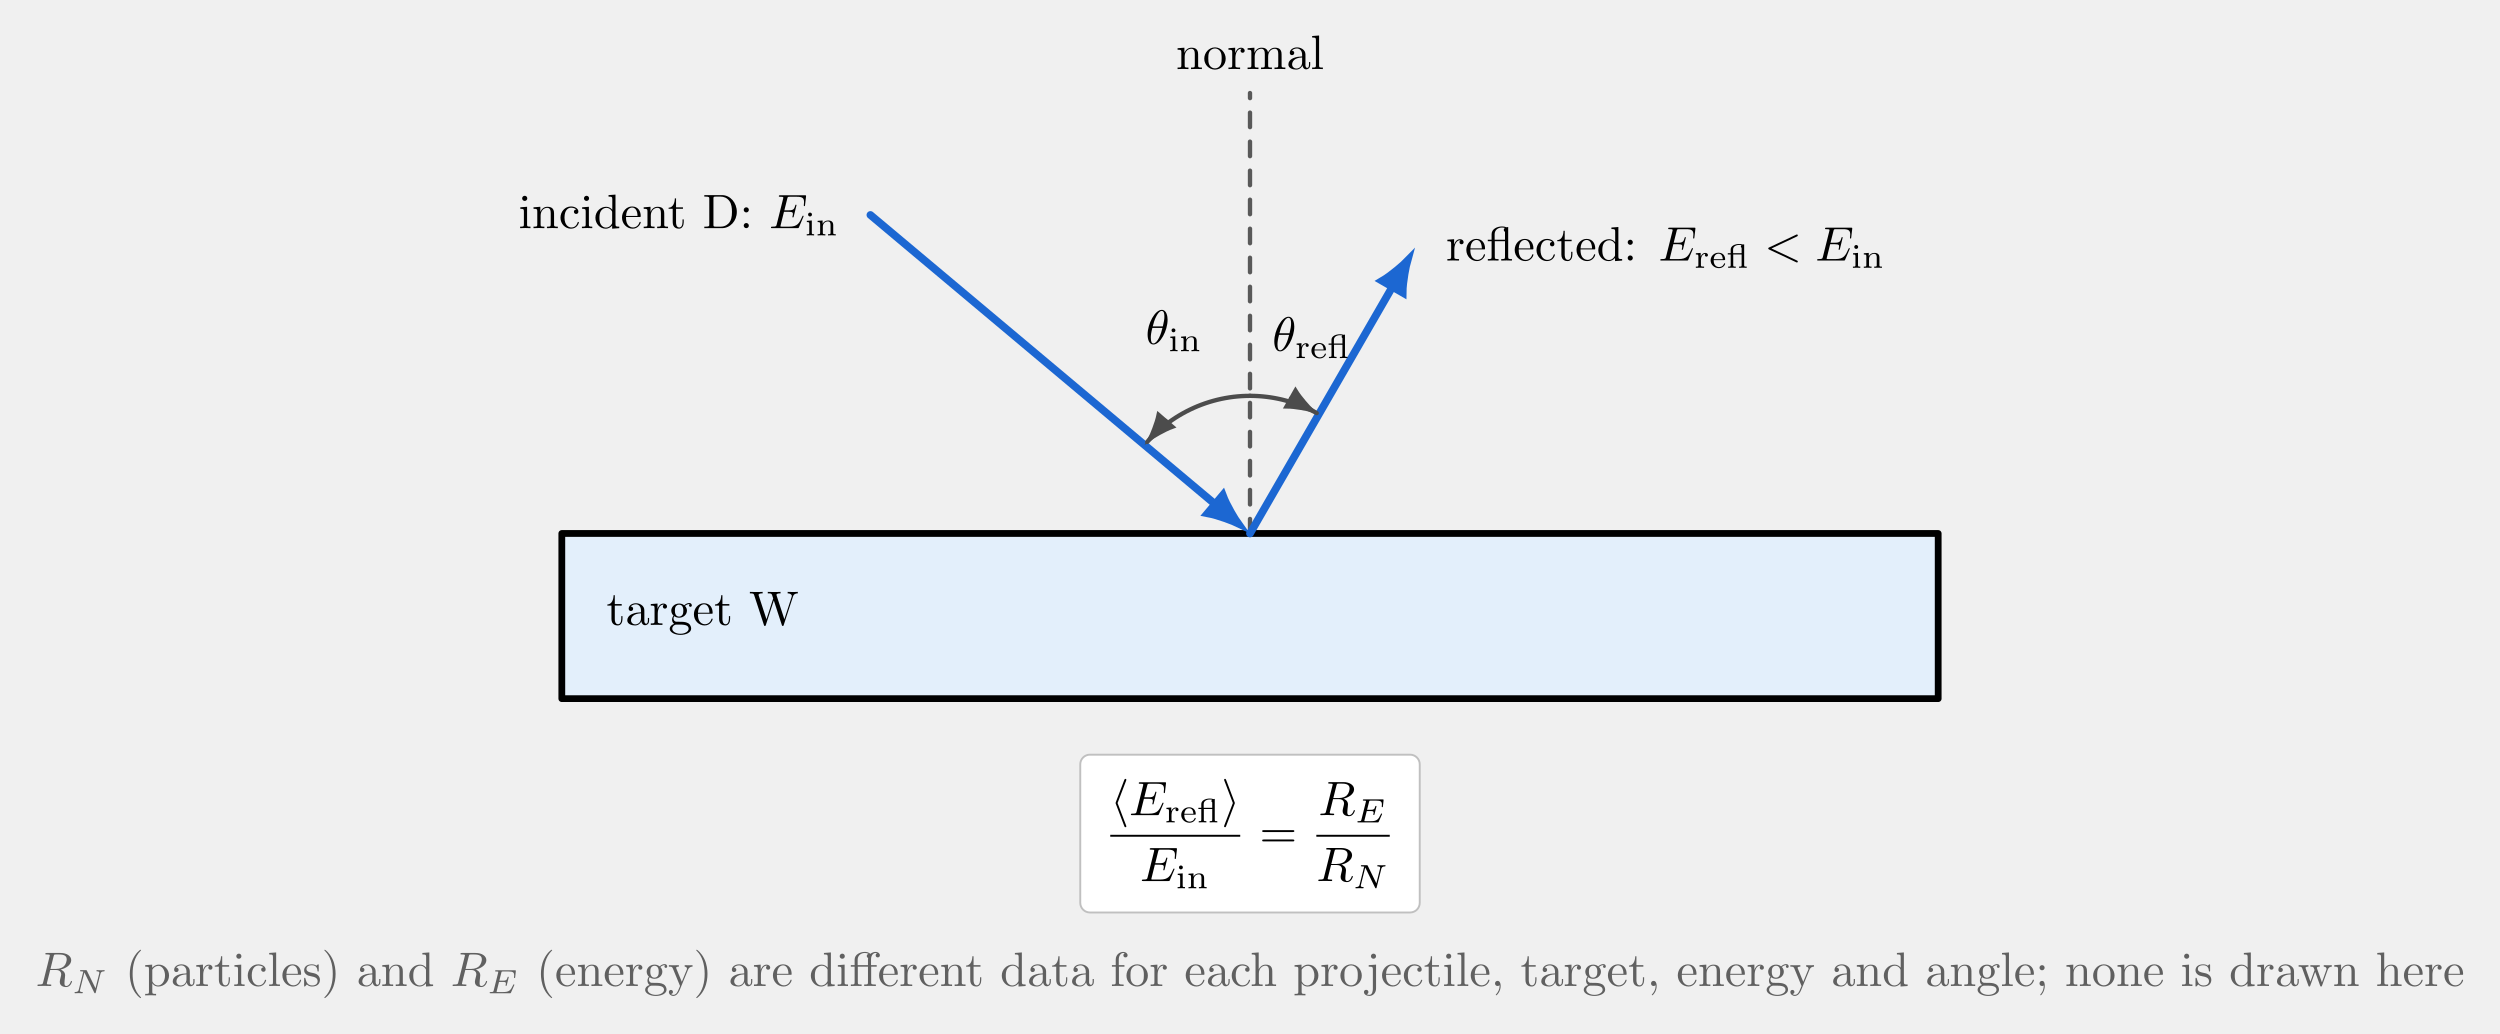
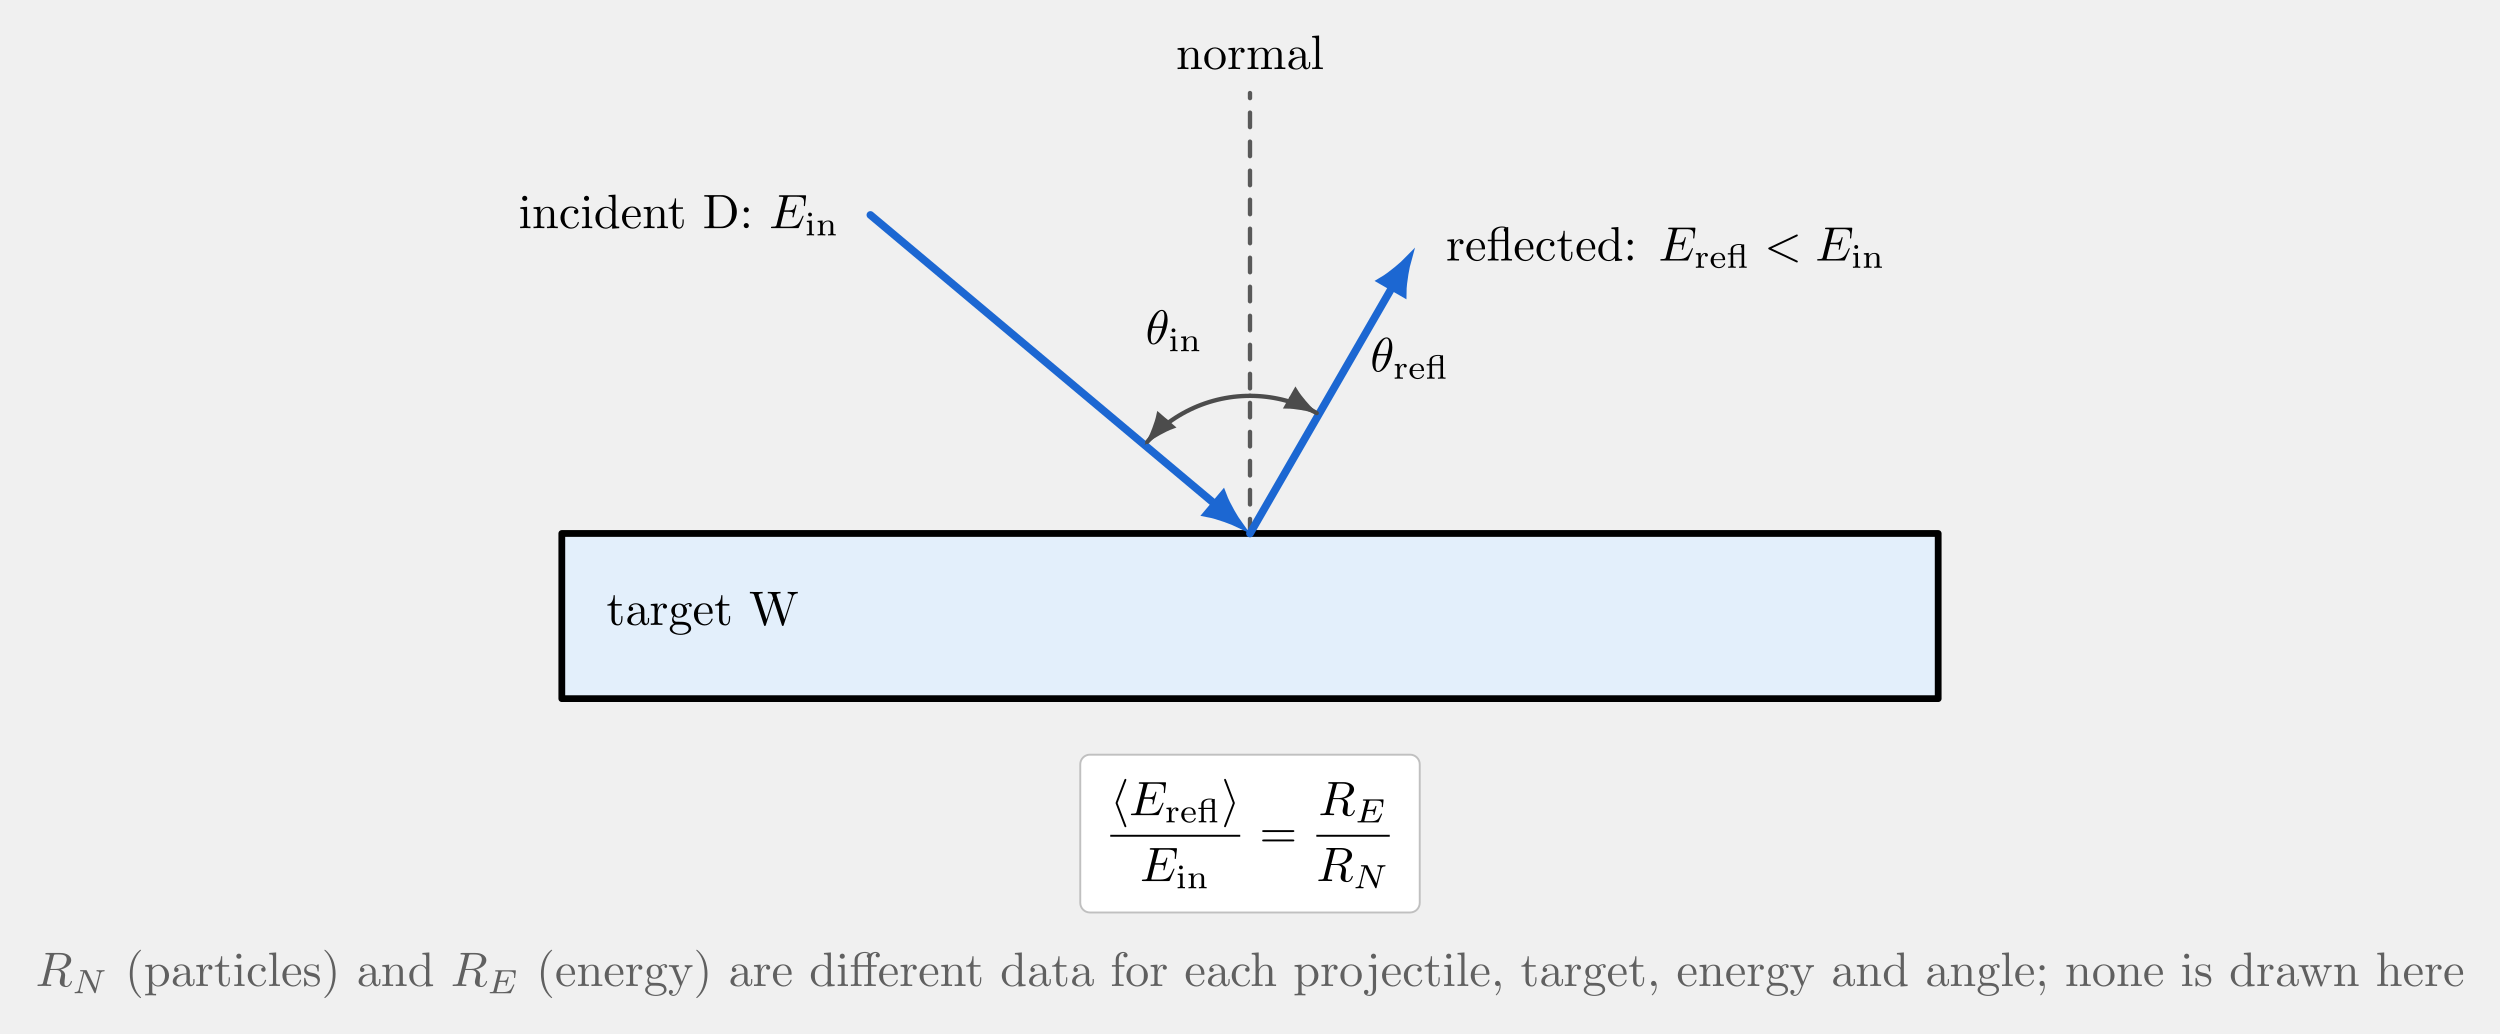
<svg xmlns="http://www.w3.org/2000/svg" xmlns:xlink="http://www.w3.org/1999/xlink" version="1.1" width="514.873pt" height="212.862pt" viewBox="-72 -72 514.873 212.862">
  <defs>
    <path id="g0" d="M.349-6.804V-6.496H.588C1.355-6.496 1.375-6.386 1.375-6.027V-.777C1.375-.418 1.355-.309 .588-.309H.349V0H3.995C5.669 0 7.044-1.474 7.044-3.347C7.044-5.24 5.699-6.804 3.995-6.804H.349ZM2.72-.309C2.252-.309 2.232-.379 2.232-.707V-6.097C2.232-6.426 2.252-6.496 2.72-6.496H3.716C4.334-6.496 5.021-6.276 5.529-5.569C5.958-4.981 6.047-4.125 6.047-3.347C6.047-2.242 5.858-1.644 5.499-1.156C5.3-.887 4.732-.309 3.726-.309H2.72Z" />
    <path id="g1" d="M1.096-.757C1.096-.309 .986-.309 .319-.309V0C.667-.01 1.176-.03 1.445-.03C1.704-.03 2.222-.01 2.56 0V-.309C1.893-.309 1.783-.309 1.783-.757V-2.59C1.783-3.626 2.491-4.184 3.128-4.184C3.756-4.184 3.866-3.646 3.866-3.078V-.757C3.866-.309 3.756-.309 3.088-.309V0C3.437-.01 3.945-.03 4.214-.03C4.473-.03 4.991-.01 5.33 0V-.309C4.812-.309 4.563-.309 4.553-.608V-2.511C4.553-3.367 4.553-3.676 4.244-4.035C4.105-4.204 3.776-4.403 3.198-4.403C2.361-4.403 1.923-3.806 1.753-3.427V-6.914L.319-6.804V-6.496C1.016-6.496 1.096-6.426 1.096-5.938V-.757Z" />
    <path id="g2" d="M1.096-3.427V-.757C1.096-.309 .986-.309 .319-.309V0C.667-.01 1.176-.03 1.445-.03C1.704-.03 2.222-.01 2.56 0V-.309C1.893-.309 1.783-.309 1.783-.757V-2.59C1.783-3.626 2.491-4.184 3.128-4.184C3.756-4.184 3.866-3.646 3.866-3.078V-.757C3.866-.309 3.756-.309 3.088-.309V0C3.437-.01 3.945-.03 4.214-.03C4.473-.03 4.991-.01 5.33 0V-.309C4.663-.309 4.553-.309 4.553-.757V-2.59C4.553-3.626 5.26-4.184 5.898-4.184C6.526-4.184 6.635-3.646 6.635-3.078V-.757C6.635-.309 6.526-.309 5.858-.309V0C6.207-.01 6.715-.03 6.984-.03C7.243-.03 7.761-.01 8.1 0V-.309C7.582-.309 7.333-.309 7.323-.608V-2.511C7.323-3.367 7.323-3.676 7.014-4.035C6.874-4.204 6.545-4.403 5.968-4.403C5.131-4.403 4.692-3.806 4.523-3.427C4.384-4.294 3.646-4.403 3.198-4.403C2.471-4.403 2.002-3.975 1.724-3.357V-4.403L.319-4.294V-3.985C1.016-3.985 1.096-3.915 1.096-3.427Z" />
    <path id="g3" d="M1.096-3.427V-.757C1.096-.309 .986-.309 .319-.309V0C.667-.01 1.176-.03 1.445-.03C1.704-.03 2.222-.01 2.56 0V-.309C1.893-.309 1.783-.309 1.783-.757V-2.59C1.783-3.626 2.491-4.184 3.128-4.184C3.756-4.184 3.866-3.646 3.866-3.078V-.757C3.866-.309 3.756-.309 3.088-.309V0C3.437-.01 3.945-.03 4.214-.03C4.473-.03 4.991-.01 5.33 0V-.309C4.812-.309 4.563-.309 4.553-.608V-2.511C4.553-3.367 4.553-3.676 4.244-4.035C4.105-4.204 3.776-4.403 3.198-4.403C2.471-4.403 2.002-3.975 1.724-3.357V-4.403L.319-4.294V-3.985C1.016-3.985 1.096-3.915 1.096-3.427Z" />
    <path id="g4" d="M1.116-2.511C1.176-3.995 2.012-4.244 2.351-4.244C3.377-4.244 3.477-2.899 3.477-2.511H1.116ZM1.106-2.301H3.885C4.105-2.301 4.134-2.301 4.134-2.511C4.134-3.497 3.597-4.463 2.351-4.463C1.196-4.463 .279-3.437 .279-2.192C.279-.857 1.325 .11 2.471 .11C3.686 .11 4.134-.996 4.134-1.186C4.134-1.285 4.055-1.305 4.005-1.305C3.915-1.305 3.895-1.245 3.875-1.166C3.527-.139 2.63-.139 2.531-.139C2.032-.139 1.634-.438 1.405-.807C1.106-1.285 1.106-1.943 1.106-2.301Z" />
    <path id="g5" d="M1.166-2.172C1.166-3.796 1.983-4.214 2.511-4.214C2.6-4.214 3.228-4.204 3.577-3.846C3.168-3.816 3.108-3.517 3.108-3.387C3.108-3.128 3.288-2.929 3.567-2.929C3.826-2.929 4.025-3.098 4.025-3.397C4.025-4.075 3.268-4.463 2.501-4.463C1.255-4.463 .339-3.387 .339-2.152C.339-.877 1.325 .11 2.481 .11C3.816 .11 4.134-1.086 4.134-1.186S4.035-1.285 4.005-1.285C3.915-1.285 3.895-1.245 3.875-1.186C3.587-.259 2.939-.139 2.57-.139C2.042-.139 1.166-.568 1.166-2.172Z" />
    <path id="g6" d="M1.388-1.59C1.388-2.176 1.66-2.88 2.322-2.88C2.26-2.831 2.204-2.741 2.204-2.629C2.204-2.399 2.385-2.308 2.518-2.308C2.685-2.308 2.838-2.42 2.838-2.629C2.838-2.866 2.615-3.075 2.287-3.075C1.939-3.075 1.555-2.859 1.346-2.329H1.339V-3.075L.342-2.999V-2.748C.809-2.748 .865-2.699 .865-2.357V-.551C.865-.251 .795-.251 .342-.251V0C.377 0 .851-.028 1.137-.028C1.437-.028 1.743-.014 2.043 0V-.251H1.904C1.388-.251 1.388-.328 1.388-.565V-1.59Z" />
    <path id="g7" d="M1.471-4.303C1.471-4.505 1.304-4.7 1.067-4.7C.858-4.7 .669-4.533 .669-4.303C.669-4.052 .872-3.898 1.067-3.898C1.29-3.898 1.471-4.073 1.471-4.303ZM.411-2.999V-2.748C.851-2.748 .914-2.706 .914-2.364V-.551C.914-.251 .844-.251 .391-.251V0C.404 0 .893-.028 1.172-.028C1.416-.028 1.667-.021 1.911 0V-.251C1.506-.251 1.437-.251 1.437-.544V-3.075L.411-2.999Z" />
    <path id="g8" d="M1.664-3.308V-4.403L.279-4.294V-3.985C.976-3.985 1.056-3.915 1.056-3.427V-.757C1.056-.309 .946-.309 .279-.309V0C.667-.01 1.136-.03 1.415-.03C1.813-.03 2.281-.03 2.68 0V-.309H2.471C1.733-.309 1.714-.418 1.714-.777V-2.311C1.714-3.298 2.132-4.184 2.889-4.184C2.959-4.184 2.979-4.184 2.999-4.174C2.969-4.164 2.77-4.045 2.77-3.786C2.77-3.507 2.979-3.357 3.198-3.357C3.377-3.357 3.626-3.477 3.626-3.796S3.318-4.403 2.889-4.403C2.162-4.403 1.803-3.736 1.664-3.308Z" />
    <path id="g9" d="M1.714-3.746V-4.403L.279-4.294V-3.985C.986-3.985 1.056-3.925 1.056-3.487V1.176C1.056 1.624 .946 1.624 .279 1.624V1.933C.618 1.923 1.136 1.903 1.395 1.903C1.664 1.903 2.172 1.923 2.521 1.933V1.624C1.853 1.624 1.743 1.624 1.743 1.176V-.498V-.588C1.793-.428 2.212 .11 2.969 .11C4.154 .11 5.191-.867 5.191-2.152C5.191-3.417 4.224-4.403 3.108-4.403C2.331-4.403 1.913-3.965 1.714-3.746ZM1.743-1.136V-3.357C2.032-3.866 2.521-4.154 3.029-4.154C3.756-4.154 4.364-3.278 4.364-2.152C4.364-.946 3.666-.11 2.929-.11C2.531-.11 2.152-.309 1.883-.717C1.743-.927 1.743-.936 1.743-1.136Z" />
    <path id="g10" d="M1.724-3.985H3.148V-4.294H1.724V-6.127H1.474C1.465-5.31 1.166-4.244 .189-4.204V-3.985H1.036V-1.235C1.036-.01 1.963 .11 2.321 .11C3.029 .11 3.308-.598 3.308-1.235V-1.803H3.059V-1.255C3.059-.518 2.76-.139 2.391-.139C1.724-.139 1.724-1.046 1.724-1.215V-3.985Z" />
    <path id="g11" d="M1.743-4.294V-5.45C1.743-6.326 2.222-6.804 2.66-6.804C2.69-6.804 2.839-6.804 2.989-6.735C2.869-6.695 2.69-6.565 2.69-6.316C2.69-6.087 2.849-5.888 3.118-5.888C3.407-5.888 3.557-6.087 3.557-6.326C3.557-6.695 3.188-7.024 2.66-7.024C1.963-7.024 1.116-6.496 1.116-5.44V-4.294H.329V-3.985H1.116V-.757C1.116-.309 1.006-.309 .339-.309V0C.727-.01 1.196-.03 1.474-.03C1.873-.03 2.341-.03 2.74 0V-.309H2.531C1.793-.309 1.773-.418 1.773-.777V-3.985H2.909V-4.294H1.743Z" />
    <path id="g12" d="M1.763-4.403L.369-4.294V-3.985C1.016-3.985 1.106-3.925 1.106-3.437V-.757C1.106-.309 .996-.309 .329-.309V0C.648-.01 1.186-.03 1.425-.03C1.773-.03 2.122-.01 2.461 0V-.309C1.803-.309 1.763-.359 1.763-.747V-4.403ZM1.803-6.137C1.803-6.456 1.554-6.665 1.275-6.665C.966-6.665 .747-6.396 .747-6.137C.747-5.868 .966-5.609 1.275-5.609C1.554-5.609 1.803-5.818 1.803-6.137Z" />
    <path id="g13" d="M1.763-6.914L.329-6.804V-6.496C1.026-6.496 1.106-6.426 1.106-5.938V-.757C1.106-.309 .996-.309 .329-.309V0C.658-.01 1.186-.03 1.435-.03S2.172-.01 2.54 0V-.309C1.873-.309 1.763-.309 1.763-.757V-6.914Z" />
    <path id="g14" d="M1.913-3.766C1.913-4.055 1.674-4.294 1.385-4.294S.857-4.055 .857-3.766S1.096-3.238 1.385-3.238S1.913-3.477 1.913-3.766ZM1.724-.11C1.724 .169 1.724 .946 1.086 1.684C1.016 1.763 1.016 1.783 1.016 1.813C1.016 1.883 1.066 1.923 1.116 1.923C1.225 1.923 1.943 1.126 1.943-.03C1.943-.319 1.923-1.056 1.385-1.056C1.036-1.056 .857-.787 .857-.528S1.026 0 1.385 0C1.435 0 1.455 0 1.465-.01C1.534-.02 1.644-.04 1.724-.11Z" />
    <path id="g15" d="M1.913-3.766C1.913-4.055 1.674-4.294 1.385-4.294S.857-4.055 .857-3.766S1.096-3.238 1.385-3.238S1.913-3.477 1.913-3.766ZM1.913-.528C1.913-.817 1.674-1.056 1.385-1.056S.857-.817 .857-.528S1.096 0 1.385 0S1.913-.239 1.913-.528Z" />
    <path id="g16" d="M2.022-.01C2.022-.648 1.783-1.056 1.385-1.056C1.036-1.056 .857-.787 .857-.528S1.026 0 1.385 0C1.544 0 1.664-.06 1.763-.139L1.783-.159C1.793-.159 1.803-.149 1.803-.01C1.803 .628 1.524 1.235 1.086 1.704C1.026 1.763 1.016 1.773 1.016 1.813C1.016 1.883 1.066 1.923 1.116 1.923C1.235 1.923 2.022 1.136 2.022-.01Z" />
    <path id="g17" d="M2.072-1.933C2.291-1.893 3.108-1.733 3.108-1.016C3.108-.508 2.76-.11 1.983-.11C1.146-.11 .787-.677 .598-1.524C.568-1.654 .558-1.694 .458-1.694C.329-1.694 .329-1.624 .329-1.445V-.13C.329 .04 .329 .11 .438 .11C.488 .11 .498 .1 .687-.09C.707-.11 .707-.13 .887-.319C1.325 .1 1.773 .11 1.983 .11C3.128 .11 3.587-.558 3.587-1.275C3.587-1.803 3.288-2.102 3.168-2.222C2.839-2.54 2.451-2.62 2.032-2.7C1.474-2.809 .807-2.939 .807-3.517C.807-3.866 1.066-4.274 1.923-4.274C3.019-4.274 3.068-3.377 3.088-3.068C3.098-2.979 3.188-2.979 3.208-2.979C3.337-2.979 3.337-3.029 3.337-3.218V-4.224C3.337-4.394 3.337-4.463 3.228-4.463C3.178-4.463 3.158-4.463 3.029-4.344C2.999-4.304 2.899-4.214 2.859-4.184C2.481-4.463 2.072-4.463 1.923-4.463C.707-4.463 .329-3.796 .329-3.238C.329-2.889 .488-2.61 .757-2.391C1.076-2.132 1.355-2.072 2.072-1.933Z" />
    <path id="g18" d="M2.092-4.403L.578-4.294V-3.985C1.345-3.985 1.435-3.915 1.435-3.427V.518C1.435 .966 1.345 1.823 .707 1.823C.658 1.823 .428 1.823 .169 1.694C.319 1.654 .518 1.514 .518 1.245C.518 .986 .339 .787 .06 .787S-.399 .986-.399 1.245C-.399 1.763 .159 2.042 .727 2.042C1.474 2.042 2.092 1.405 2.092 .498V-4.403ZM2.092-6.137C2.092-6.426 1.853-6.665 1.564-6.665S1.036-6.426 1.036-6.137S1.275-5.609 1.564-5.609S2.092-5.848 2.092-6.137Z" />
    <path id="g19" d="M2.212-1.714C1.345-1.714 1.345-2.71 1.345-2.939C1.345-3.208 1.355-3.527 1.504-3.776C1.584-3.895 1.813-4.174 2.212-4.174C3.078-4.174 3.078-3.178 3.078-2.949C3.078-2.68 3.068-2.361 2.919-2.112C2.839-1.993 2.61-1.714 2.212-1.714ZM1.056-1.325C1.056-1.365 1.056-1.594 1.225-1.793C1.614-1.514 2.022-1.484 2.212-1.484C3.138-1.484 3.826-2.172 3.826-2.939C3.826-3.308 3.666-3.676 3.417-3.905C3.776-4.244 4.134-4.294 4.314-4.294C4.334-4.294 4.384-4.294 4.413-4.284C4.304-4.244 4.254-4.134 4.254-4.015C4.254-3.846 4.384-3.726 4.543-3.726C4.643-3.726 4.832-3.796 4.832-4.025C4.832-4.194 4.712-4.513 4.324-4.513C4.125-4.513 3.686-4.453 3.268-4.045C2.849-4.374 2.431-4.403 2.212-4.403C1.285-4.403 .598-3.716 .598-2.949C.598-2.511 .817-2.132 1.066-1.923C.936-1.773 .757-1.445 .757-1.096C.757-.787 .887-.408 1.196-.209C.598-.04 .279 .389 .279 .787C.279 1.504 1.265 2.052 2.481 2.052C3.656 2.052 4.692 1.544 4.692 .767C4.692 .418 4.553-.09 4.045-.369C3.517-.648 2.939-.648 2.331-.648C2.082-.648 1.654-.648 1.584-.658C1.265-.697 1.056-1.006 1.056-1.325ZM2.491 1.823C1.484 1.823 .797 1.315 .797 .787C.797 .329 1.176-.04 1.614-.07H2.202C3.059-.07 4.174-.07 4.174 .787C4.174 1.325 3.467 1.823 2.491 1.823Z" />
    <path id="g20" d="M2.72-2.321C2.77-2.441 2.77-2.461 2.77-2.491S2.77-2.54 2.72-2.66L.976-7.243C.917-7.412 .857-7.472 .747-7.472S.548-7.382 .548-7.273C.548-7.243 .548-7.223 .598-7.113L2.361-2.491L.598 2.112C.548 2.222 .548 2.242 .548 2.291C.548 2.401 .638 2.491 .747 2.491C.877 2.491 .917 2.391 .956 2.291L2.72-2.321Z" />
    <path id="g21" d="M2.879-2.491C2.879-3.268 2.77-4.473 2.222-5.599C1.624-6.824 .767-7.472 .667-7.472C.608-7.472 .568-7.432 .568-7.372C.568-7.342 .568-7.323 .757-7.143C1.733-6.157 2.301-4.573 2.301-2.491C2.301-.787 1.933 .966 .697 2.222C.568 2.341 .568 2.361 .568 2.391C.568 2.451 .608 2.491 .667 2.491C.767 2.491 1.664 1.813 2.252 .548C2.76-.548 2.879-1.654 2.879-2.491Z" />
    <path id="g22" d="M3.068-1.59C3.215-1.59 3.264-1.59 3.264-1.743C3.264-2.357 2.922-3.11 1.883-3.11C.969-3.11 .272-2.385 .272-1.527C.272-.642 1.046 .07 1.974 .07C2.915 .07 3.264-.683 3.264-.837C3.264-.865 3.25-.934 3.145-.934C3.055-.934 3.041-.893 3.02-.823C2.803-.258 2.273-.153 2.022-.153C1.695-.153 1.381-.3 1.172-.565C.914-.893 .907-1.318 .907-1.59H3.068ZM.914-1.771C.99-2.755 1.618-2.915 1.883-2.915C2.741-2.915 2.769-1.946 2.776-1.771H.914Z" />
    <path id="g23" d="M3.268-7.093C3.318-7.203 3.318-7.223 3.318-7.273C3.318-7.382 3.228-7.472 3.118-7.472C3.029-7.472 2.959-7.422 2.889-7.243L1.146-2.67C1.126-2.61 1.096-2.55 1.096-2.491C1.096-2.461 1.096-2.441 1.146-2.321L2.889 2.252C2.929 2.361 2.979 2.491 3.118 2.491C3.228 2.491 3.318 2.401 3.318 2.291C3.318 2.262 3.318 2.242 3.268 2.132L1.504-2.491L3.268-7.093Z" />
    <path id="g24" d="M3.298 2.391C3.298 2.361 3.298 2.341 3.128 2.172C1.883 .917 1.564-.966 1.564-2.491C1.564-4.224 1.943-5.958 3.168-7.203C3.298-7.323 3.298-7.342 3.298-7.372C3.298-7.442 3.258-7.472 3.198-7.472C3.098-7.472 2.202-6.795 1.614-5.529C1.106-4.433 .986-3.328 .986-2.491C.986-1.714 1.096-.508 1.644 .618C2.242 1.843 3.098 2.491 3.198 2.491C3.258 2.491 3.298 2.461 3.298 2.391Z" />
    <path id="g25" d="M3.318-.757C3.357-.359 3.626 .06 4.095 .06C4.304 .06 4.912-.08 4.912-.887V-1.445H4.663V-.887C4.663-.309 4.413-.249 4.304-.249C3.975-.249 3.935-.697 3.935-.747V-2.74C3.935-3.158 3.935-3.547 3.577-3.915C3.188-4.304 2.69-4.463 2.212-4.463C1.395-4.463 .707-3.995 .707-3.337C.707-3.039 .907-2.869 1.166-2.869C1.445-2.869 1.624-3.068 1.624-3.328C1.624-3.447 1.574-3.776 1.116-3.786C1.385-4.134 1.873-4.244 2.192-4.244C2.68-4.244 3.248-3.856 3.248-2.969V-2.6C2.74-2.57 2.042-2.54 1.415-2.242C.667-1.903 .418-1.385 .418-.946C.418-.139 1.385 .11 2.012 .11C2.67 .11 3.128-.289 3.318-.757ZM3.248-2.391V-1.395C3.248-.448 2.531-.11 2.082-.11C1.594-.11 1.186-.458 1.186-.956C1.186-1.504 1.604-2.331 3.248-2.391Z" />
    <path id="g26" d="M3.592-2.113C3.592-2.72 3.292-3.075 2.545-3.075C1.974-3.075 1.604-2.762 1.409-2.399H1.402V-3.075L.377-2.999V-2.748C.844-2.748 .9-2.699 .9-2.357V-.551C.9-.251 .83-.251 .377-.251V0C.391 0 .879-.028 1.172-.028C1.43-.028 1.911-.007 1.974 0V-.251C1.52-.251 1.451-.251 1.451-.551V-1.806C1.451-2.538 2.029-2.88 2.49-2.88C2.978-2.88 3.041-2.497 3.041-2.141V-.551C3.041-.251 2.971-.251 2.518-.251V0C2.532 0 3.02-.028 3.313-.028C3.571-.028 4.052-.007 4.115 0V-.251C3.661-.251 3.592-.251 3.592-.551V-2.113Z" />
    <path id="g27" d="M3.64-4.84C3.585-4.833 3.375-4.798 3.354-4.798C3.34-4.798 3.327-4.798 3.292-4.819C3.041-4.91 2.741-4.91 2.608-4.91C1.757-4.91 .865-4.533 .865-3.773V-3.006H.265V-2.755H.865V-.551C.865-.251 .795-.251 .342-.251V0C.356 0 .844-.028 1.123-.028C1.388-.028 1.646-.021 1.911 0V-.251C1.458-.251 1.388-.251 1.388-.551V-2.755H3.117V-.551C3.117-.251 3.048-.251 2.594-.251V0C2.608 0 3.096-.028 3.375-.028C3.64-.028 3.898-.021 4.163 0V-.251C3.71-.251 3.64-.251 3.64-.551V-4.84ZM1.36-3.006V-3.766C1.36-4.38 1.932-4.714 2.601-4.714C2.776-4.714 2.915-4.707 3.089-4.666C3.006-4.61 2.957-4.505 2.957-4.4C2.957-4.359 2.971-4.205 3.117-4.122V-3.006H1.36Z" />
    <path id="g28" d="M3.736-6.117C3.796-6.356 3.826-6.456 4.015-6.486C4.105-6.496 4.423-6.496 4.623-6.496C5.33-6.496 6.436-6.496 6.436-5.509C6.436-5.171 6.276-4.483 5.888-4.095C5.629-3.836 5.101-3.517 4.204-3.517H3.088L3.736-6.117ZM5.171-3.387C6.177-3.606 7.362-4.304 7.362-5.31C7.362-6.167 6.466-6.804 5.161-6.804H2.321C2.122-6.804 2.032-6.804 2.032-6.605C2.032-6.496 2.122-6.496 2.311-6.496C2.331-6.496 2.521-6.496 2.69-6.476C2.869-6.456 2.959-6.446 2.959-6.316C2.959-6.276 2.949-6.247 2.919-6.127L1.584-.777C1.484-.389 1.465-.309 .677-.309C.498-.309 .408-.309 .408-.11C.408 0 .528 0 .548 0C.827 0 1.524-.03 1.803-.03S2.79 0 3.068 0C3.148 0 3.268 0 3.268-.199C3.268-.309 3.178-.309 2.989-.309C2.62-.309 2.341-.309 2.341-.488C2.341-.548 2.361-.598 2.371-.658L3.029-3.298H4.214C5.121-3.298 5.3-2.74 5.3-2.391C5.3-2.242 5.22-1.933 5.161-1.704C5.091-1.425 5.001-1.056 5.001-.857C5.001 .219 6.197 .219 6.326 .219C7.173 .219 7.522-.787 7.522-.927C7.522-1.046 7.412-1.046 7.402-1.046C7.313-1.046 7.293-.976 7.273-.907C7.024-.169 6.595 0 6.366 0C6.037 0 5.968-.219 5.968-.608C5.968-.917 6.027-1.425 6.067-1.743C6.087-1.883 6.107-2.072 6.107-2.212C6.107-2.979 5.44-3.288 5.171-3.387Z" />
    <path id="g29" d="M3.786-.548V.11L5.25 0V-.309C4.553-.309 4.473-.379 4.473-.867V-6.914L3.039-6.804V-6.496C3.736-6.496 3.816-6.426 3.816-5.938V-3.786C3.527-4.144 3.098-4.403 2.56-4.403C1.385-4.403 .339-3.427 .339-2.142C.339-.877 1.315 .11 2.451 .11C3.088 .11 3.537-.229 3.786-.548ZM3.786-3.218V-1.176C3.786-.996 3.786-.976 3.676-.807C3.377-.329 2.929-.11 2.501-.11C2.052-.11 1.694-.369 1.455-.747C1.196-1.156 1.166-1.724 1.166-2.132C1.166-2.501 1.186-3.098 1.474-3.547C1.684-3.856 2.062-4.184 2.6-4.184C2.949-4.184 3.367-4.035 3.676-3.587C3.786-3.417 3.786-3.397 3.786-3.218Z" />
    <path id="g30" d="M3.816-3.985V-.757C3.816-.309 3.706-.309 3.039-.309V0C3.367-.01 3.895-.03 4.144-.03S4.882-.01 5.25 0V-.309C4.583-.309 4.473-.309 4.473-.757V-6.914L4.115-6.854C4.075-6.854 4.065-6.864 4.025-6.884C3.706-7.024 3.298-7.024 3.188-7.024C2.142-7.024 1.056-6.466 1.056-5.43V-4.294H.269V-3.985H1.056V-.757C1.056-.309 .946-.309 .279-.309V0C.608-.01 1.136-.03 1.385-.03S2.122-.01 2.491 0V-.309C1.823-.309 1.714-.309 1.714-.757V-3.985H3.816ZM3.816-4.294H1.684V-5.42C1.684-6.346 2.441-6.804 3.178-6.804C3.268-6.804 3.537-6.804 3.816-6.715C3.726-6.675 3.567-6.575 3.567-6.316C3.567-6.137 3.646-5.988 3.816-5.928V-4.294Z" />
    <path id="g31" d="M4.134-3.347C4.394-3.975 4.902-3.985 5.061-3.985V-4.294C4.832-4.274 4.543-4.264 4.314-4.264C4.134-4.264 3.666-4.284 3.447-4.294V-3.985C3.756-3.975 3.915-3.806 3.915-3.557C3.915-3.457 3.905-3.437 3.856-3.318L2.849-.867L1.743-3.547C1.704-3.646 1.684-3.686 1.684-3.726C1.684-3.985 2.052-3.985 2.242-3.985V-4.294C1.983-4.284 1.325-4.264 1.156-4.264C.887-4.264 .488-4.274 .189-4.294V-3.985C.667-3.985 .857-3.985 .996-3.636L2.491 0C2.441 .13 2.301 .458 2.242 .588C2.022 1.136 1.743 1.823 1.106 1.823C1.056 1.823 .827 1.823 .638 1.644C.946 1.604 1.026 1.385 1.026 1.225C1.026 .966 .837 .807 .608 .807C.408 .807 .189 .936 .189 1.235C.189 1.684 .608 2.042 1.106 2.042C1.733 2.042 2.142 1.474 2.381 .907L4.134-3.347Z" />
    <path id="g32" d="M4.463-3.985H5.609V-4.294H4.433V-5.45C4.433-6.336 4.912-6.804 5.36-6.804C5.39-6.804 5.539-6.804 5.689-6.735C5.569-6.695 5.39-6.565 5.39-6.316C5.39-6.087 5.549-5.888 5.818-5.888C6.107-5.888 6.257-6.087 6.257-6.326C6.257-6.685 5.908-7.024 5.35-7.024C4.762-7.024 4.324-6.645 4.274-6.605C3.985-6.974 3.427-7.024 3.158-7.024C2.212-7.024 1.056-6.506 1.056-5.43V-4.294H.269V-3.985H1.056V-.757C1.056-.309 .946-.309 .279-.309V0C.608-.01 1.136-.03 1.385-.03S2.122-.01 2.491 0V-.309C1.823-.309 1.714-.309 1.714-.757V-3.985H3.806V-.757C3.806-.309 3.696-.309 3.029-.309V0C3.417-.01 3.885-.03 4.164-.03C4.563-.03 5.031-.03 5.43 0V-.309H5.22C4.483-.309 4.463-.418 4.463-.777V-3.985ZM1.684-4.294V-5.42C1.684-6.386 2.501-6.804 3.148-6.804C3.636-6.804 3.915-6.615 3.925-6.615V-6.605C3.756-6.585 3.557-6.456 3.557-6.177C3.557-6.117 3.567-5.868 3.836-5.778C3.806-5.649 3.806-5.559 3.806-5.44V-4.294H1.684Z" />
    <path id="g33" d="M4.533-4.981C4.533-5.639 4.354-7.024 3.337-7.024C1.953-7.024 .418-4.214 .418-1.933C.418-.996 .707 .11 1.614 .11C3.019 .11 4.533-2.75 4.533-4.981ZM1.474-3.616C1.644-4.254 1.843-5.051 2.242-5.758C2.511-6.247 2.879-6.804 3.328-6.804C3.816-6.804 3.875-6.167 3.875-5.599C3.875-5.111 3.796-4.603 3.557-3.616H1.474ZM3.467-3.298C3.357-2.839 3.148-1.993 2.77-1.275C2.421-.598 2.042-.11 1.614-.11C1.285-.11 1.076-.399 1.076-1.325C1.076-1.743 1.136-2.321 1.395-3.298H3.467Z" />
    <path id="g34" d="M4.692-2.132C4.692-3.407 3.696-4.463 2.491-4.463C1.245-4.463 .279-3.377 .279-2.132C.279-.847 1.315 .11 2.481 .11C3.686 .11 4.692-.867 4.692-2.132ZM2.491-.139C2.062-.139 1.624-.349 1.355-.807C1.106-1.245 1.106-1.853 1.106-2.212C1.106-2.6 1.106-3.138 1.345-3.577C1.614-4.035 2.082-4.244 2.481-4.244C2.919-4.244 3.347-4.025 3.606-3.597S3.866-2.59 3.866-2.212C3.866-1.853 3.866-1.315 3.646-.877C3.427-.428 2.989-.139 2.491-.139Z" />
    <path id="g35" d="M5.523-1.611C5.565-1.702 5.565-1.73 5.565-1.736C5.565-1.778 5.537-1.834 5.447-1.834C5.433-1.834 5.398-1.834 5.37-1.806C5.356-1.792 5.349-1.785 5.265-1.604C4.812-.6 4.456-.251 3.32-.251H2.134C1.918-.251 1.911-.258 1.911-.321C1.911-.328 1.911-.363 1.939-.467L2.406-2.336H3.187C3.738-2.336 3.822-2.246 3.822-2.015C3.822-1.939 3.801-1.82 3.773-1.702C3.752-1.639 3.752-1.632 3.752-1.618S3.759-1.52 3.87-1.52C3.968-1.52 3.975-1.555 4.003-1.674L4.387-3.201C4.407-3.285 4.407-3.299 4.407-3.306C4.407-3.375 4.352-3.403 4.289-3.403C4.198-3.403 4.191-3.368 4.149-3.222C4.003-2.678 3.794-2.587 3.201-2.587H2.469L2.887-4.247C2.943-4.463 2.95-4.484 3.243-4.484H4.38C5.293-4.484 5.523-4.296 5.523-3.675C5.523-3.494 5.495-3.285 5.495-3.25C5.495-3.194 5.516-3.131 5.614-3.131C5.719-3.131 5.726-3.194 5.739-3.313L5.865-4.526C5.886-4.735 5.837-4.735 5.663-4.735H1.827C1.688-4.735 1.604-4.735 1.604-4.582C1.604-4.484 1.681-4.484 1.834-4.484C1.946-4.484 1.974-4.484 2.099-4.47C2.239-4.456 2.253-4.442 2.253-4.373C2.253-4.324 2.232-4.254 2.225-4.219L1.311-.572C1.241-.3 1.234-.251 .69-.251C.565-.251 .481-.251 .481-.098C.481 0 .565 0 .69 0H4.631C4.805 0 4.812 0 4.868-.126L5.523-1.611Z" />
    <path id="g36" d="M5.816-4.003C5.886-4.268 5.998-4.498 6.555-4.512C6.59-4.512 6.695-4.519 6.695-4.666C6.695-4.707 6.66-4.763 6.59-4.763C6.36-4.763 6.102-4.735 5.865-4.735C5.698-4.735 5.293-4.763 5.126-4.763C5.091-4.763 4.986-4.763 4.986-4.61C4.986-4.519 5.077-4.512 5.14-4.512C5.467-4.505 5.586-4.4 5.586-4.226C5.586-4.17 5.579-4.135 5.558-4.059L4.798-1.018L3.027-4.645C2.971-4.763 2.957-4.763 2.79-4.763H1.834C1.702-4.763 1.611-4.763 1.611-4.61C1.611-4.512 1.695-4.512 1.841-4.512S2.141-4.505 2.287-4.477L1.353-.746C1.29-.481 1.172-.272 .628-.251C.579-.251 .481-.244 .481-.105C.481-.028 .537 0 .586 0C.816 0 1.074-.028 1.311-.028C1.478-.028 1.883 0 2.05 0C2.12 0 2.19-.035 2.19-.146C2.19-.244 2.106-.251 2.029-.251C1.59-.265 1.59-.446 1.59-.544C1.59-.572 1.59-.607 1.618-.718L2.511-4.289L4.547-.119C4.603-.007 4.631 0 4.7 0C4.812 0 4.812-.021 4.847-.146L5.816-4.003Z" />
    <path id="g37" d="M6.167-3.347C6.346-3.846 6.655-3.975 7.004-3.985V-4.294C6.785-4.274 6.496-4.264 6.276-4.264C5.988-4.264 5.539-4.284 5.35-4.294V-3.985C5.709-3.975 5.928-3.796 5.928-3.507C5.928-3.447 5.928-3.427 5.878-3.298L4.971-.747L3.985-3.527C3.945-3.646 3.935-3.666 3.935-3.716C3.935-3.985 4.324-3.985 4.523-3.985V-4.294C4.234-4.284 3.726-4.264 3.487-4.264C3.188-4.264 2.899-4.274 2.6-4.294V-3.985C2.969-3.985 3.128-3.965 3.228-3.836C3.278-3.776 3.387-3.477 3.457-3.288L2.6-.877L1.654-3.537C1.604-3.656 1.604-3.676 1.604-3.716C1.604-3.985 1.993-3.985 2.192-3.985V-4.294C1.893-4.284 1.335-4.264 1.106-4.264C1.066-4.264 .538-4.274 .179-4.294V-3.985C.677-3.985 .797-3.955 .917-3.636L2.172-.11C2.222 .03 2.252 .11 2.381 .11S2.531 .05 2.58-.09L3.587-2.909L4.603-.08C4.643 .03 4.672 .11 4.802 .11S4.961 .02 5.001-.08L6.167-3.347Z" />
    <path id="g38" d="M6.725-4.961C6.844-5.021 6.914-5.071 6.914-5.181S6.824-5.38 6.715-5.38C6.685-5.38 6.665-5.38 6.535-5.31L1.016-2.71C.907-2.66 .827-2.61 .827-2.491S.907-2.321 1.016-2.271L6.535 .329C6.665 .399 6.685 .399 6.715 .399C6.824 .399 6.914 .309 6.914 .199S6.844 .04 6.725-.02L1.494-2.491L6.725-4.961Z" />
    <path id="g39" d="M6.844-3.258C6.994-3.258 7.183-3.258 7.183-3.457S6.994-3.656 6.854-3.656H.887C.747-3.656 .558-3.656 .558-3.457S.747-3.258 .897-3.258H6.844ZM6.854-1.325C6.994-1.325 7.183-1.325 7.183-1.524S6.994-1.724 6.844-1.724H.897C.747-1.724 .558-1.724 .558-1.524S.747-1.325 .887-1.325H6.854Z" />
    <path id="g40" d="M7.054-2.321C7.073-2.371 7.103-2.441 7.103-2.461C7.103-2.471 7.103-2.57 6.984-2.57C6.894-2.57 6.874-2.511 6.854-2.451C6.207-.976 5.838-.309 4.134-.309H2.68C2.54-.309 2.521-.309 2.461-.319C2.361-.329 2.331-.339 2.331-.418C2.331-.448 2.331-.468 2.381-.648L3.059-3.367H4.045C4.892-3.367 4.892-3.158 4.892-2.909C4.892-2.839 4.892-2.72 4.822-2.421C4.802-2.371 4.792-2.341 4.792-2.311C4.792-2.262 4.832-2.202 4.922-2.202C5.001-2.202 5.031-2.252 5.071-2.401L5.639-4.732C5.639-4.792 5.589-4.842 5.519-4.842C5.43-4.842 5.41-4.782 5.38-4.663C5.171-3.905 4.991-3.676 4.075-3.676H3.138L3.736-6.077C3.826-6.426 3.836-6.466 4.274-6.466H5.679C6.894-6.466 7.193-6.177 7.193-5.36C7.193-5.121 7.193-5.101 7.153-4.832C7.153-4.772 7.143-4.702 7.143-4.653S7.173-4.533 7.263-4.533C7.372-4.533 7.382-4.593 7.402-4.782L7.601-6.506C7.631-6.775 7.582-6.775 7.333-6.775H2.301C2.102-6.775 2.002-6.775 2.002-6.575C2.002-6.466 2.092-6.466 2.281-6.466C2.65-6.466 2.929-6.466 2.929-6.286C2.929-6.247 2.929-6.227 2.879-6.047L1.564-.777C1.465-.389 1.445-.309 .658-.309C.488-.309 .379-.309 .379-.12C.379 0 .468 0 .658 0H5.828C6.057 0 6.067-.01 6.137-.169L7.054-2.321Z" />
    <path id="g41" d="M9.056-5.828C9.235-6.396 9.664-6.496 10.052-6.496V-6.804C9.753-6.785 9.445-6.775 9.146-6.775C8.857-6.775 8.219-6.795 7.96-6.804V-6.496C8.628-6.486 8.827-6.157 8.827-5.968C8.827-5.908 8.797-5.828 8.777-5.768L7.283-1.166L5.689-6.047C5.679-6.087 5.659-6.147 5.659-6.197C5.659-6.496 6.237-6.496 6.496-6.496V-6.804C6.137-6.775 5.46-6.775 5.081-6.775S4.274-6.795 3.866-6.804V-6.496C4.433-6.496 4.643-6.496 4.762-6.137L4.981-5.44L3.597-1.166L1.993-6.067C1.983-6.097 1.973-6.167 1.973-6.197C1.973-6.496 2.55-6.496 2.809-6.496V-6.804C2.451-6.775 1.773-6.775 1.395-6.775S.588-6.795 .179-6.804V-6.496C.927-6.496 .966-6.446 1.086-6.077L3.078 .03C3.108 .12 3.138 .219 3.268 .219C3.407 .219 3.427 .149 3.467 .02L5.111-5.041L6.765 .03C6.795 .12 6.824 .219 6.954 .219C7.093 .219 7.113 .149 7.153 .02L9.056-5.828Z" />
  </defs>
  <g id="page1">
    <g stroke-miterlimit="10" transform="matrix(.996264 0 0 -.996264 43.70435 37.86977)" fill="#000" stroke="#000" stroke-width="0.4" stroke-linecap="round" stroke-linejoin="round">
      <g stroke="#000" stroke-width="1.4" fill="#e3effb">
        <path d="M0 0H284.527V-34.143H0Z" />
      </g>
      <g stroke-width="0.95">
        <path d="M0 0H284.527" fill="none" />
      </g>
      <g fill="#595959" stroke="#595959" stroke-dasharray="3.0,3.0" stroke-dashoffset="0.0" stroke-width="0.9">
        <path d="M142.264 0V91.049" fill="none" />
      </g>
      <g fill="#1c67d2" stroke="#1c67d2" stroke-width="1.6">
        <path d="M63.797 65.84L135.063 6.042" fill="none" />
        <g transform="matrix(.76604 -.64276 .64276 .76604 135.063 6.04196)" stroke-dasharray="none" stroke-dashoffset="0.0" stroke-linejoin="miter">
          <path d="M6.102 0C5.352 .19 2.059 1.263 0 2.432V-2.432C2.059-1.263 5.352-.19 6.102 0Z" />
        </g>
      </g>
      <g fill="#1c67d2" stroke="#1c67d2" stroke-width="1.6">
        <path d="M142.264 0L171.707 50.999" fill="none" />
        <g transform="matrix(.49998 .86601 -.86601 .49998 171.7071 50.99867)" stroke-dasharray="none" stroke-dashoffset="0.0" stroke-linejoin="miter">
          <path d="M6.102 0C5.352 .19 2.059 1.263 0 2.432V-2.432C2.059-1.263 5.352-.19 6.102 0Z" />
        </g>
      </g>
      <g fill="#4c4c4c" stroke="#4c4c4c" stroke-width="0.9">
        <path d="M142.264 28.453L141.407 28.438L140.554 28.401L139.697 28.336L138.846 28.248L137.999 28.131L137.154 27.989L136.314 27.824L135.48 27.633L134.653 27.414L133.83 27.175L133.017 26.908L132.211 26.618L131.415 26.305L130.629 25.966L129.853 25.602L129.087 25.218L128.336 24.811L127.594 24.381L126.868 23.929L126.154 23.453L125.457 22.959L124.774 22.444L124.105 21.906L123.457 21.348L122.822 20.773L122.204 20.179L121.607 19.567L121.027 18.935L124.784 23.283" fill="none" />
        <g transform="matrix(-.65384 -.75659 .75659 -.65384 124.784 23.2831)" stroke-dasharray="none" stroke-dashoffset="0.0" stroke-linejoin="miter">
          <path d="M4.745 0C4.162 .145 1.601 .966 0 1.86V-1.86C1.601-.966 4.162-.145 4.745 0Z" />
        </g>
      </g>
      <g fill="#4c4c4c" stroke="#4c4c4c" stroke-width="0.9">
        <path d="M142.264 28.453L142.779 28.447L143.291 28.433L143.803 28.41L144.318 28.379L144.83 28.336L145.339 28.285L145.849 28.225L146.358 28.157L146.867 28.077L147.374 27.989L147.877 27.892L148.381 27.787L148.882 27.673L149.38 27.548L149.875 27.414L150.37 27.275L150.859 27.124L151.349 26.964L151.835 26.794L152.316 26.618L152.794 26.433L153.269 26.236L153.741 26.034L154.211 25.823L154.675 25.602L155.136 25.374L155.591 25.138L156.043 24.893L150.748 27.893" fill="none" />
        <g transform="matrix(.87004 -.49287 .49287 .87004 150.7478 27.89296)" stroke-dasharray="none" stroke-dashoffset="0.0" stroke-linejoin="miter">
          <path d="M4.745 0C4.162 .145 1.601 .966 0 1.86V-1.86C1.601-.966 4.162-.145 4.745 0Z" />
        </g>
      </g>
      <g transform="matrix(1.00375 0 0 -1.00375 -52.81801 101.1291)" stroke="none" fill="#000">
        <use x="43.704" y="37.87" xlink:href="#g12" />
        <use x="46.472" y="37.87" xlink:href="#g3" />
        <use x="52.007" y="37.87" xlink:href="#g5" />
        <use x="56.434" y="37.87" xlink:href="#g12" />
        <use x="59.202" y="37.87" xlink:href="#g29" />
        <use x="64.737" y="37.87" xlink:href="#g4" />
        <use x="69.165" y="37.87" xlink:href="#g3" />
        <use x="74.423" y="37.87" xlink:href="#g10" />
        <use x="81.618" y="37.87" xlink:href="#g0" />
        <use x="89.228" y="37.87" xlink:href="#g15" />
        <use x="95.316" y="37.87" xlink:href="#g40" />
        <use x="102.671" y="39.364" xlink:href="#g7" />
        <use x="104.926" y="39.364" xlink:href="#g26" />
      </g>
      <g transform="matrix(1.00375 0 0 -1.00375 138.9171 94.42876)" stroke="none" fill="#000">
        <use x="43.704" y="37.87" xlink:href="#g8" />
        <use x="47.606" y="37.87" xlink:href="#g4" />
        <use x="52.034" y="37.87" xlink:href="#g30" />
        <use x="57.569" y="37.87" xlink:href="#g4" />
        <use x="61.997" y="37.87" xlink:href="#g5" />
        <use x="66.425" y="37.87" xlink:href="#g10" />
        <use x="70.299" y="37.87" xlink:href="#g4" />
        <use x="74.727" y="37.87" xlink:href="#g29" />
        <use x="80.262" y="37.87" xlink:href="#g15" />
        <use x="87.457" y="37.87" xlink:href="#g40" />
        <use x="94.811" y="39.364" xlink:href="#g6" />
        <use x="97.925" y="39.364" xlink:href="#g22" />
        <use x="101.467" y="39.364" xlink:href="#g27" />
        <use x="109.243" y="37.87" xlink:href="#g38" />
        <use x="119.759" y="37.87" xlink:href="#g40" />
        <use x="127.114" y="39.364" xlink:href="#g7" />
        <use x="129.369" y="39.364" xlink:href="#g26" />
      </g>
      <g transform="matrix(1.00375 0 0 -1.00375 76.80886 77.18794)" stroke="none" fill="#000">
        <use x="43.704" y="37.87" xlink:href="#g33" />
        <use x="48.381" y="39.364" xlink:href="#g7" />
        <use x="50.637" y="39.364" xlink:href="#g26" />
      </g>
-       <g transform="matrix(1.00375 0 0 -1.00375 102.9977 75.76521)" stroke="none" fill="#000">
+       <g transform="matrix(1.00375 0 0 -1.00375 123.268 71.49748)" stroke="none" fill="#000">
        <use x="43.704" y="37.87" xlink:href="#g33" />
        <use x="48.381" y="39.364" xlink:href="#g6" />
        <use x="51.495" y="39.364" xlink:href="#g22" />
        <use x="55.037" y="39.364" xlink:href="#g27" />
      </g>
      <g transform="matrix(1.00375 0 0 -1.00375 83.10378 134.0162)" stroke="none" fill="#000">
        <use x="43.704" y="37.87" xlink:href="#g3" />
        <use x="49.239" y="37.87" xlink:href="#g34" />
        <use x="54.221" y="37.87" xlink:href="#g8" />
        <use x="58.123" y="37.87" xlink:href="#g2" />
        <use x="66.425" y="37.87" xlink:href="#g25" />
        <use x="71.406" y="37.87" xlink:href="#g13" />
      </g>
      <g transform="matrix(1.00375 0 0 -1.00375 -34.64481 19.10959)" stroke="none" fill="#000">
        <use x="43.704" y="37.87" xlink:href="#g10" />
        <use x="47.579" y="37.87" xlink:href="#g25" />
        <use x="52.56" y="37.87" xlink:href="#g8" />
        <use x="56.462" y="37.87" xlink:href="#g19" />
        <use x="61.443" y="37.87" xlink:href="#g4" />
        <use x="65.871" y="37.87" xlink:href="#g10" />
        <use x="73.067" y="37.87" xlink:href="#g41" />
      </g>
      <g stroke="#c0c0c0" fill="#fff">
        <g stroke="#c0c0c0" fill="#fff">
          <path d="M175.353-45.725H109.174C108.07-45.725 107.174-46.62 107.174-47.725V-76.349C107.174-77.454 108.07-78.349 109.174-78.349H175.353C176.458-78.349 177.353-77.454 177.353-76.349V-47.725C177.353-46.62 176.458-45.725 175.353-45.725ZM107.174-78.349" />
        </g>
        <g transform="matrix(1.00375 0 0 -1.00375 68.306 -26.97784)" stroke="none" fill="#000">
          <use x="44.9" y="31.13" xlink:href="#g23" />
          <use x="48.774" y="31.13" xlink:href="#g40" />
          <use x="56.129" y="32.624" xlink:href="#g6" />
          <use x="59.242" y="32.624" xlink:href="#g22" />
          <use x="62.784" y="32.624" xlink:href="#g27" />
          <use x="67.793" y="31.13" xlink:href="#g20" />
          <rect x="44.9" y="35.18" height=".398" width="26.768" />
          <use x="51.03" y="44.704" xlink:href="#g40" />
          <use x="58.384" y="46.198" xlink:href="#g7" />
          <use x="60.639" y="46.198" xlink:href="#g26" />
          <use x="75.63" y="37.87" xlink:href="#g39" />
          <use x="87.755" y="31.13" xlink:href="#g28" />
          <use x="95.32" y="32.624" xlink:href="#g35" />
          <rect x="87.342" y="35.18" height=".398" width="15.121" />
          <use x="87.342" y="44.704" xlink:href="#g28" />
          <use x="94.907" y="46.198" xlink:href="#g36" />
        </g>
      </g>
      <g transform="matrix(1.00375 0 0 -1.00375 -152.6735 -55.53397)" stroke="none" fill="#606060">
        <use x="43.704" y="37.87" xlink:href="#g28" />
        <use x="51.269" y="39.364" xlink:href="#g36" />
        <use x="62.146" y="37.87" xlink:href="#g24" />
        <use x="66.021" y="37.87" xlink:href="#g9" />
        <use x="71.555" y="37.87" xlink:href="#g25" />
        <use x="76.537" y="37.87" xlink:href="#g8" />
        <use x="80.439" y="37.87" xlink:href="#g10" />
        <use x="84.313" y="37.87" xlink:href="#g12" />
        <use x="87.081" y="37.87" xlink:href="#g5" />
        <use x="91.508" y="37.87" xlink:href="#g13" />
        <use x="94.276" y="37.87" xlink:href="#g4" />
        <use x="98.704" y="37.87" xlink:href="#g17" />
        <use x="102.633" y="37.87" xlink:href="#g21" />
        <use x="109.829" y="37.87" xlink:href="#g25" />
        <use x="114.81" y="37.87" xlink:href="#g3" />
        <use x="120.345" y="37.87" xlink:href="#g29" />
        <use x="129.2" y="37.87" xlink:href="#g28" />
        <use x="136.765" y="39.364" xlink:href="#g35" />
        <use x="146.816" y="37.87" xlink:href="#g24" />
        <use x="150.691" y="37.87" xlink:href="#g4" />
        <use x="155.118" y="37.87" xlink:href="#g3" />
        <use x="160.653" y="37.87" xlink:href="#g4" />
        <use x="165.081" y="37.87" xlink:href="#g8" />
        <use x="168.983" y="37.87" xlink:href="#g19" />
        <use x="173.964" y="37.87" xlink:href="#g31" />
        <use x="179.223" y="37.87" xlink:href="#g21" />
        <use x="186.418" y="37.87" xlink:href="#g25" />
        <use x="191.399" y="37.87" xlink:href="#g8" />
        <use x="195.301" y="37.87" xlink:href="#g4" />
        <use x="203.05" y="37.87" xlink:href="#g29" />
        <use x="208.585" y="37.87" xlink:href="#g12" />
        <use x="211.352" y="37.87" xlink:href="#g32" />
        <use x="217.164" y="37.87" xlink:href="#g4" />
        <use x="221.592" y="37.87" xlink:href="#g8" />
        <use x="225.494" y="37.87" xlink:href="#g4" />
        <use x="229.921" y="37.87" xlink:href="#g3" />
        <use x="235.18" y="37.87" xlink:href="#g10" />
        <use x="242.375" y="37.87" xlink:href="#g29" />
        <use x="247.91" y="37.87" xlink:href="#g25" />
        <use x="252.891" y="37.87" xlink:href="#g10" />
        <use x="256.765" y="37.87" xlink:href="#g25" />
        <use x="265.068" y="37.87" xlink:href="#g11" />
        <use x="268.112" y="37.87" xlink:href="#g34" />
        <use x="273.093" y="37.87" xlink:href="#g8" />
        <use x="280.316" y="37.87" xlink:href="#g4" />
        <use x="284.744" y="37.87" xlink:href="#g25" />
        <use x="289.725" y="37.87" xlink:href="#g5" />
        <use x="293.876" y="37.87" xlink:href="#g1" />
        <use x="302.732" y="37.87" xlink:href="#g9" />
        <use x="308.267" y="37.87" xlink:href="#g8" />
        <use x="312.169" y="37.87" xlink:href="#g34" />
        <use x="317.704" y="37.87" xlink:href="#g18" />
        <use x="320.748" y="37.87" xlink:href="#g4" />
        <use x="325.176" y="37.87" xlink:href="#g5" />
        <use x="329.603" y="37.87" xlink:href="#g10" />
        <use x="333.478" y="37.87" xlink:href="#g12" />
        <use x="336.245" y="37.87" xlink:href="#g13" />
        <use x="339.013" y="37.87" xlink:href="#g4" />
        <use x="343.44" y="37.87" xlink:href="#g16" />
        <use x="349.529" y="37.87" xlink:href="#g10" />
        <use x="353.403" y="37.87" xlink:href="#g25" />
        <use x="358.384" y="37.87" xlink:href="#g8" />
        <use x="362.287" y="37.87" xlink:href="#g19" />
        <use x="367.268" y="37.87" xlink:href="#g4" />
        <use x="371.696" y="37.87" xlink:href="#g10" />
        <use x="375.57" y="37.87" xlink:href="#g16" />
        <use x="381.658" y="37.87" xlink:href="#g4" />
        <use x="386.086" y="37.87" xlink:href="#g3" />
        <use x="391.621" y="37.87" xlink:href="#g4" />
        <use x="396.049" y="37.87" xlink:href="#g8" />
        <use x="399.951" y="37.87" xlink:href="#g19" />
        <use x="404.932" y="37.87" xlink:href="#g31" />
        <use x="413.511" y="37.87" xlink:href="#g25" />
        <use x="418.493" y="37.87" xlink:href="#g3" />
        <use x="424.027" y="37.87" xlink:href="#g29" />
        <use x="432.883" y="37.87" xlink:href="#g25" />
        <use x="437.864" y="37.87" xlink:href="#g3" />
        <use x="443.399" y="37.87" xlink:href="#g19" />
        <use x="448.381" y="37.87" xlink:href="#g13" />
        <use x="451.148" y="37.87" xlink:href="#g4" />
        <use x="455.576" y="37.87" xlink:href="#g14" />
        <use x="461.664" y="37.87" xlink:href="#g3" />
        <use x="467.199" y="37.87" xlink:href="#g34" />
        <use x="472.18" y="37.87" xlink:href="#g3" />
        <use x="477.715" y="37.87" xlink:href="#g4" />
        <use x="485.464" y="37.87" xlink:href="#g12" />
        <use x="488.231" y="37.87" xlink:href="#g17" />
        <use x="495.482" y="37.87" xlink:href="#g29" />
        <use x="501.017" y="37.87" xlink:href="#g8" />
        <use x="504.919" y="37.87" xlink:href="#g25" />
        <use x="509.623" y="37.87" xlink:href="#g37" />
        <use x="516.819" y="37.87" xlink:href="#g3" />
        <use x="525.674" y="37.87" xlink:href="#g1" />
        <use x="531.209" y="37.87" xlink:href="#g4" />
        <use x="535.637" y="37.87" xlink:href="#g8" />
        <use x="539.539" y="37.87" xlink:href="#g4" />
      </g>
    </g>
  </g>
</svg>
